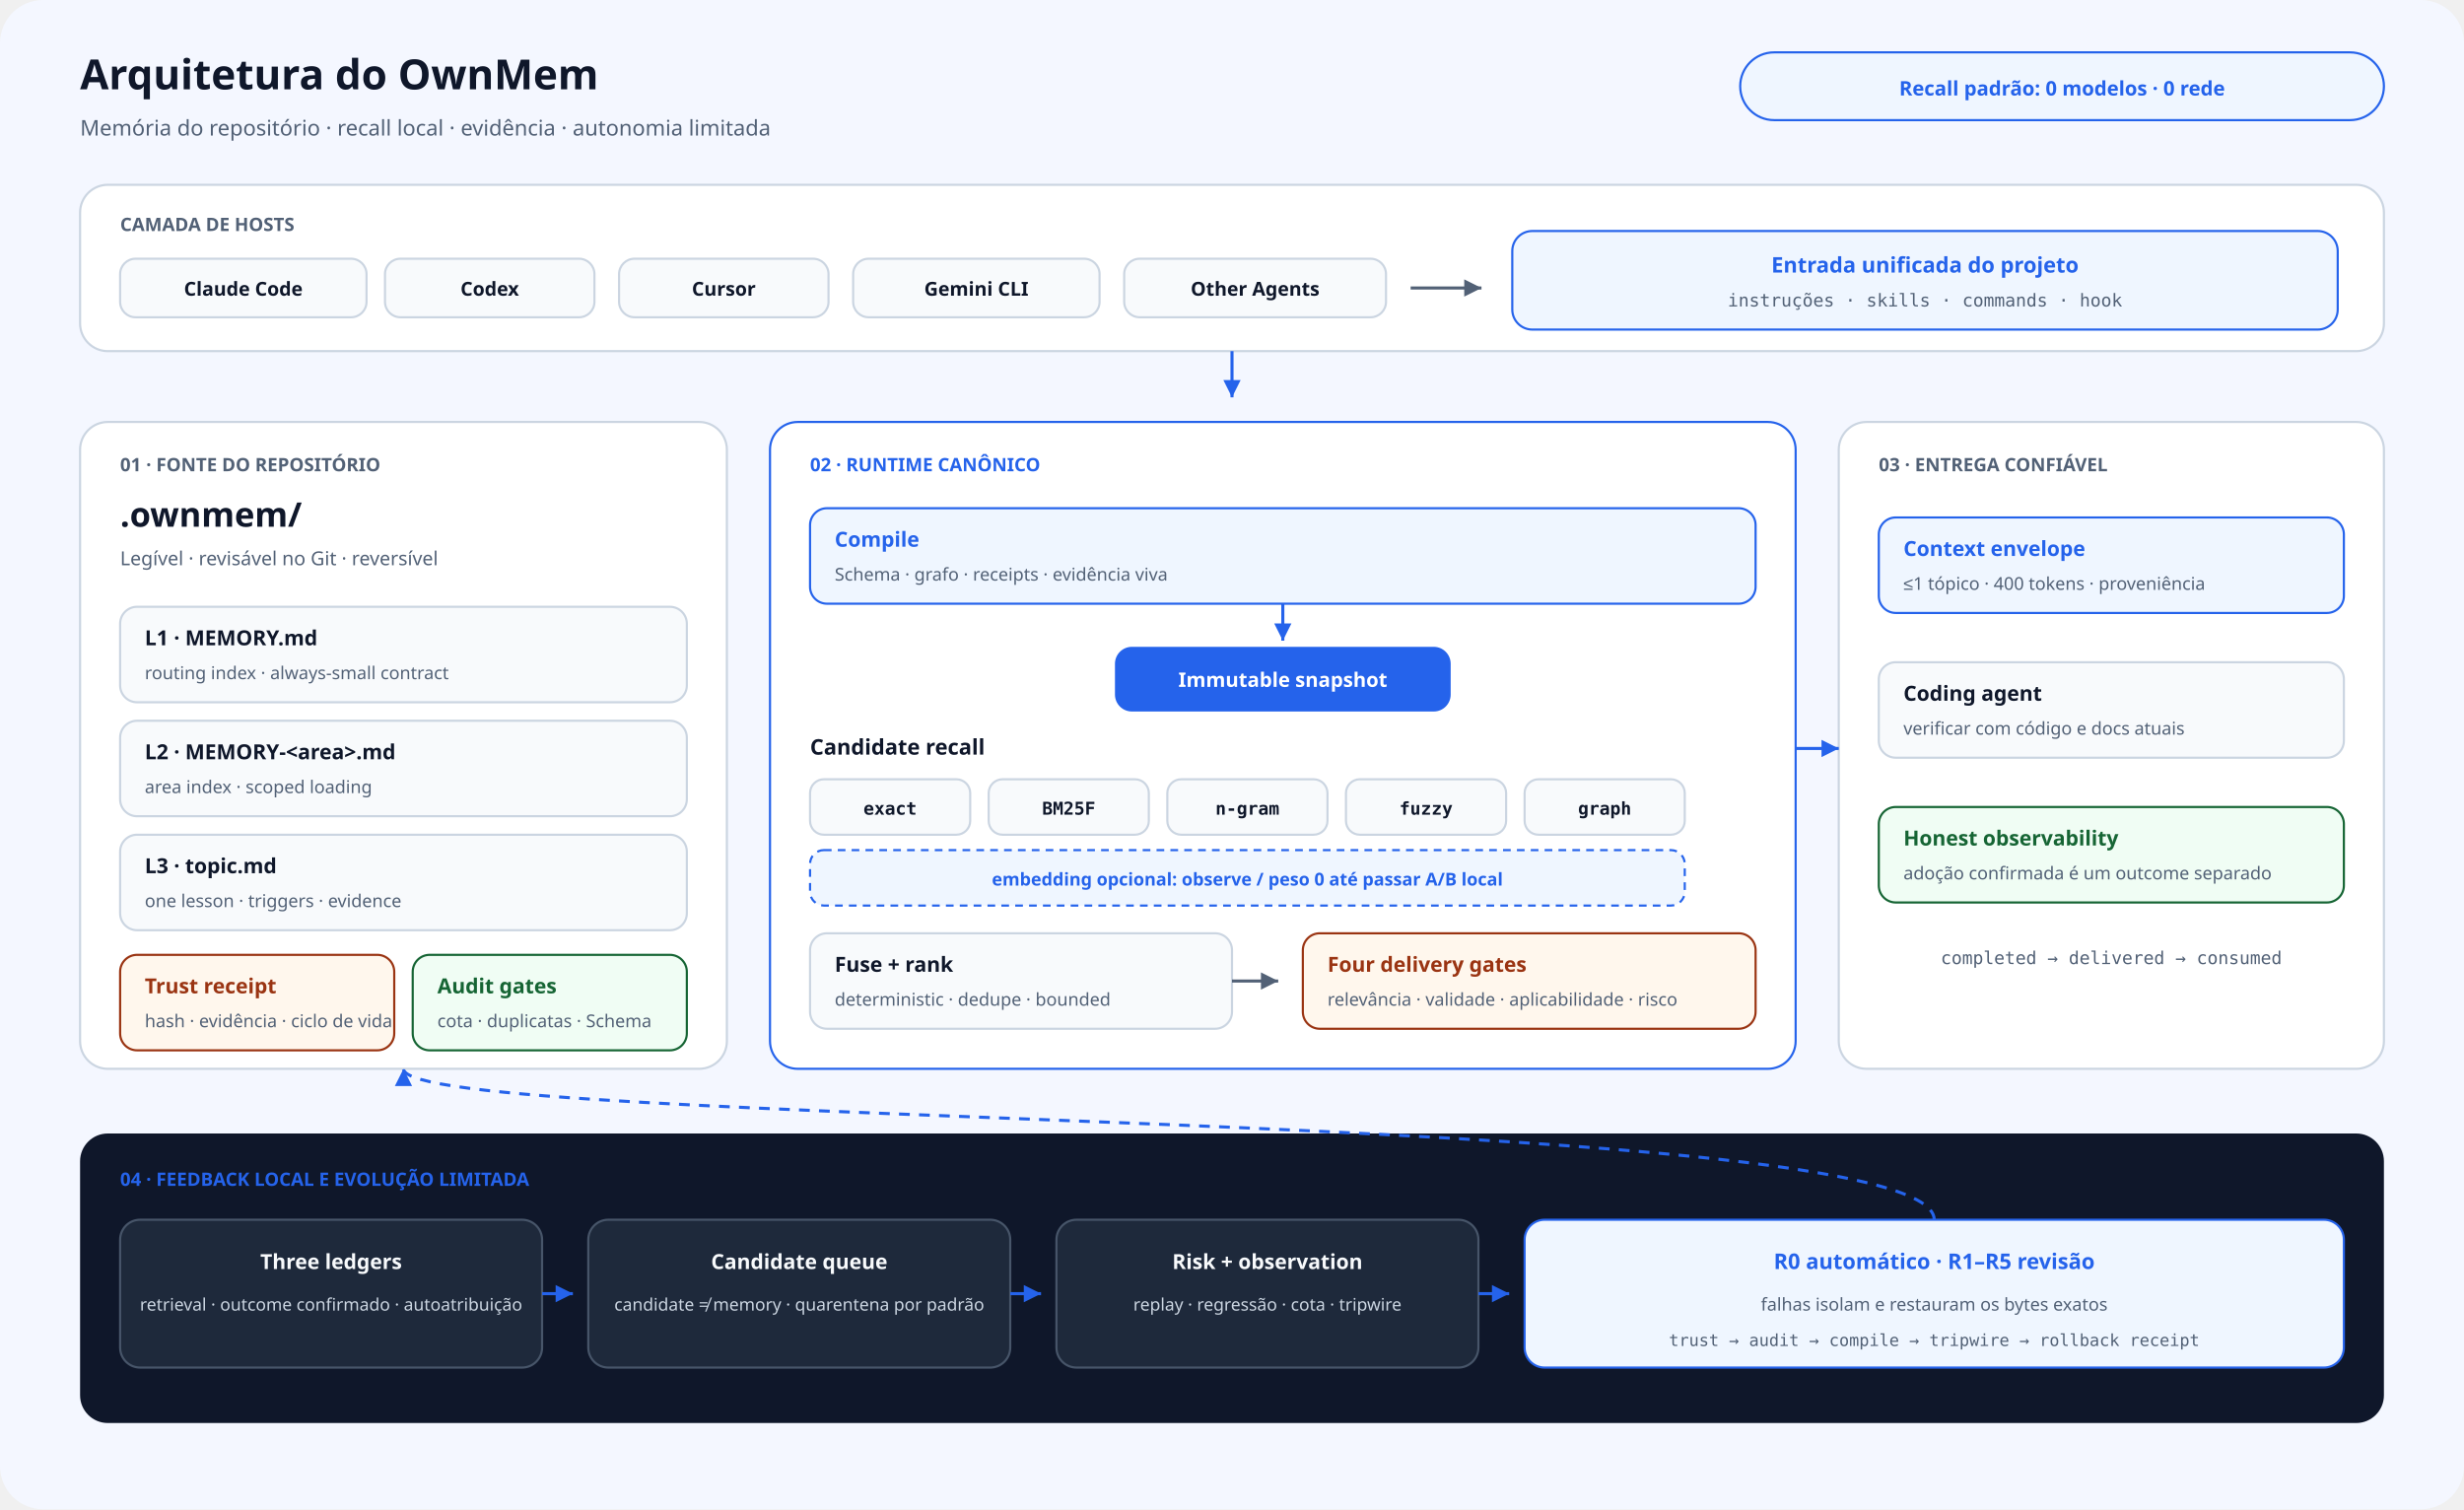
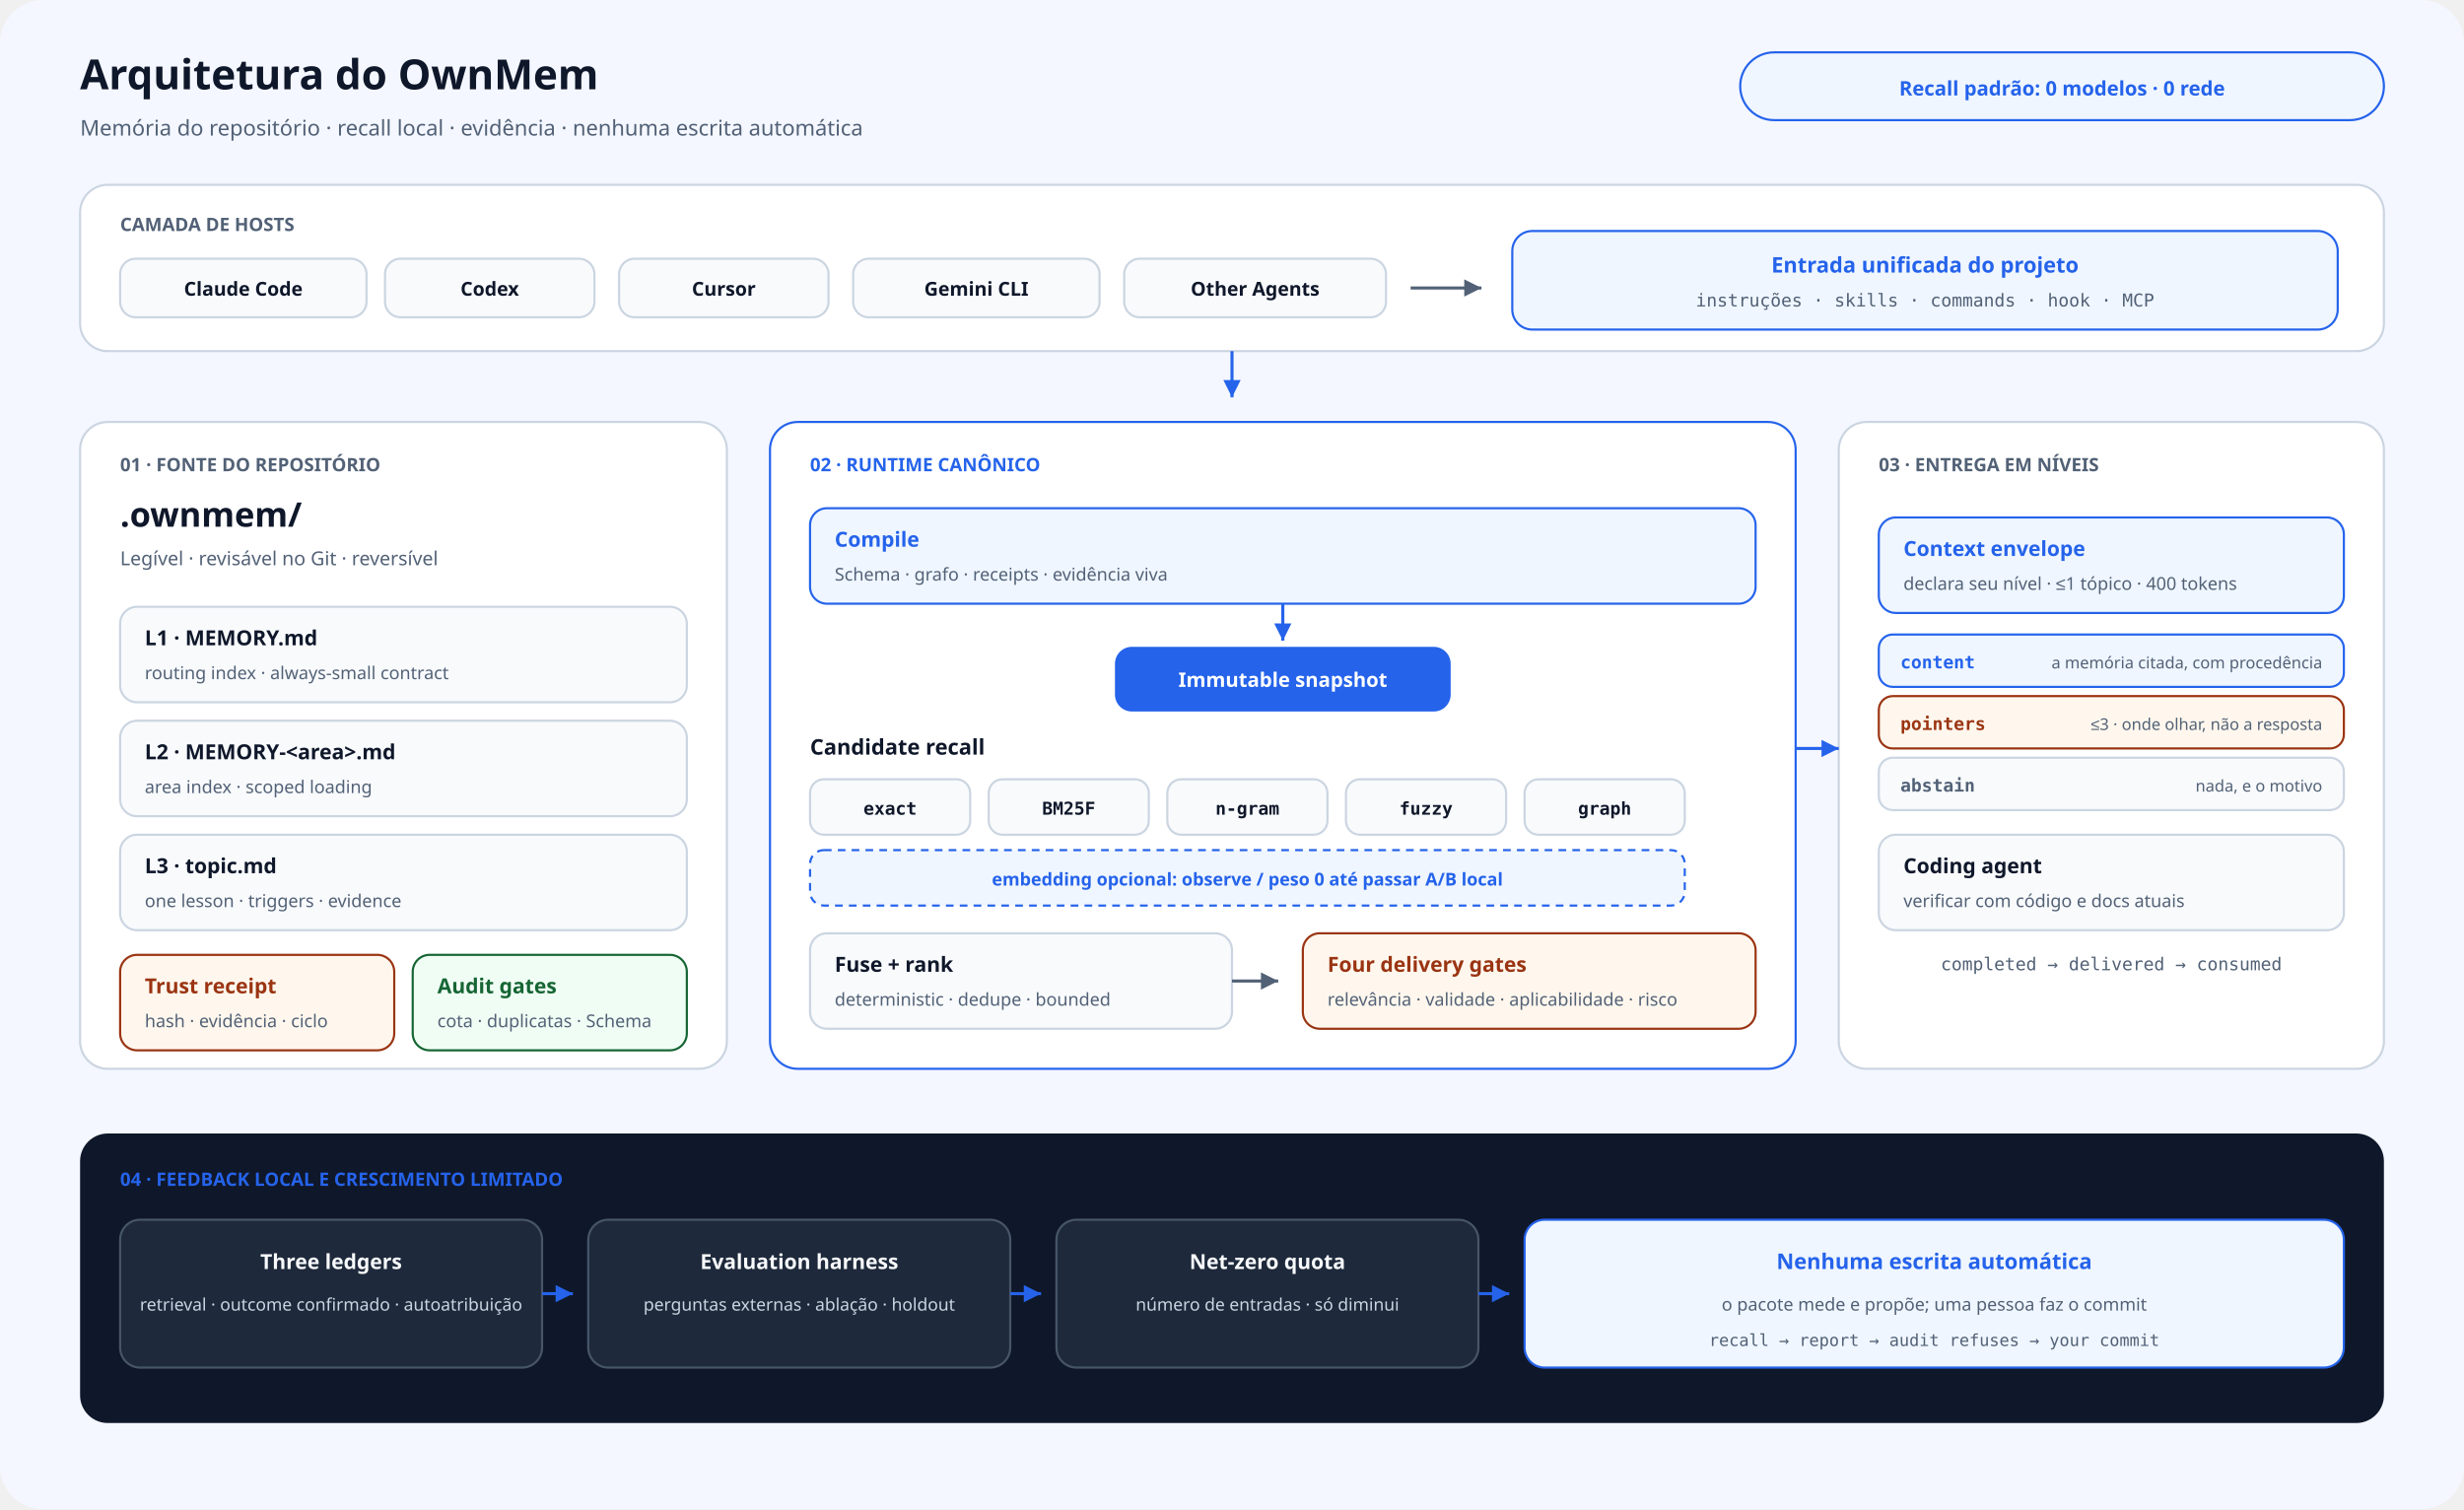
<svg xmlns="http://www.w3.org/2000/svg" viewBox="0 0 1600 980" role="img" aria-labelledby="title description" font-family="-apple-system, BlinkMacSystemFont, 'Segoe UI', 'Noto Sans', Arial, sans-serif">
  <defs>
    <marker id="arrow" viewBox="0 0 10 10" refX="8" refY="5" markerWidth="7" markerHeight="7" orient="auto-start-reverse">
      <path d="M 0 1 L 8 5 L 0 9 z" fill="#526176" />
    </marker>
    <marker id="arrowBlue" viewBox="0 0 10 10" refX="8" refY="5" markerWidth="7" markerHeight="7" orient="auto-start-reverse">
      <path d="M 0 1 L 8 5 L 0 9 z" fill="#2563eb" />
    </marker>
  </defs>
  <rect x="0" y="0" width="1600" height="980" rx="28" fill="#f4f7ff" />
  <text x="52" y="58" text-anchor="start" font-size="27" font-weight="750" fill="#0f172a">Arquitetura do OwnMem</text>
-   <text x="52" y="88" text-anchor="start" font-size="14" font-weight="500" fill="#526176">Memória do repositório · recall local · evidência · autonomia limitada</text>
+   <text x="52" y="88" text-anchor="start" font-size="14" font-weight="500" fill="#526176">Memória do repositório · recall local · evidência · nenhuma escrita automática</text>
  <rect x="1130" y="34" width="418" height="44" rx="22" fill="#eff6ff" stroke="#2563eb" stroke-width="1.4" />
  <text x="1339" y="62" text-anchor="middle" font-size="13" font-weight="650" fill="#2563eb">Recall padrão: 0 modelos · 0 rede</text>
  <rect x="52" y="120" width="1496" height="108" rx="18" fill="#ffffff" stroke="#cbd5e1" stroke-width="1.4" />
  <text x="78" y="150" text-anchor="start" font-size="12" font-weight="750" fill="#526176">CAMADA DE HOSTS</text>
  <rect x="78" y="168" width="160" height="38" rx="10" fill="#f8fafc" stroke="#cbd5e1" stroke-width="1.4" />
  <text x="158" y="192" text-anchor="middle" font-size="12.5" font-weight="650" fill="#0f172a">Claude Code</text>
  <rect x="250" y="168" width="136" height="38" rx="10" fill="#f8fafc" stroke="#cbd5e1" stroke-width="1.4" />
  <text x="318" y="192" text-anchor="middle" font-size="12.5" font-weight="650" fill="#0f172a">Codex</text>
  <rect x="402" y="168" width="136" height="38" rx="10" fill="#f8fafc" stroke="#cbd5e1" stroke-width="1.4" />
  <text x="470" y="192" text-anchor="middle" font-size="12.5" font-weight="650" fill="#0f172a">Cursor</text>
  <rect x="554" y="168" width="160" height="38" rx="10" fill="#f8fafc" stroke="#cbd5e1" stroke-width="1.4" />
  <text x="634" y="192" text-anchor="middle" font-size="12.5" font-weight="650" fill="#0f172a">Gemini CLI</text>
  <rect x="730" y="168" width="170" height="38" rx="10" fill="#f8fafc" stroke="#cbd5e1" stroke-width="1.4" />
  <text x="815" y="192" text-anchor="middle" font-size="12.5" font-weight="650" fill="#0f172a">Other Agents</text>
  <path d="M 916 187 L 962 187" fill="none" stroke="#526176" stroke-width="2" marker-end="url(#arrow)" />
  <rect x="982" y="150" width="536" height="64" rx="13" fill="#eff6ff" stroke="#2563eb" stroke-width="1.4" />
  <text x="1250" y="177" text-anchor="middle" font-size="14" font-weight="700" fill="#2563eb">Entrada unificada do projeto</text>
-   <text x="1250" y="199" text-anchor="middle" font-size="11.5" font-weight="400" font-family="ui-monospace, SFMono-Regular, Menlo, Consolas, monospace" fill="#526176">instruções · skills · commands · hook</text>
+   <text x="1250" y="199" text-anchor="middle" font-size="11.5" font-weight="400" font-family="ui-monospace, SFMono-Regular, Menlo, Consolas, monospace" fill="#526176">instruções · skills · commands · hook · MCP</text>
  <path d="M 800 228 L 800 258" fill="none" stroke="#2563eb" stroke-width="2" marker-end="url(#arrowBlue)" />
  <rect x="52" y="274" width="420" height="420" rx="18" fill="#ffffff" stroke="#cbd5e1" stroke-width="1.4" />
  <text x="78" y="306" text-anchor="start" font-size="12" font-weight="750" fill="#526176">01 · FONTE DO REPOSITÓRIO</text>
  <text x="78" y="342" text-anchor="start" font-size="22" font-weight="750" fill="#0f172a">.ownmem/</text>
  <text x="78" y="367" text-anchor="start" font-size="12.5" font-weight="400" fill="#526176">Legível · revisável no Git · reversível</text>
  <rect x="78" y="394" width="368" height="62" rx="11" fill="#f8fafc" stroke="#cbd5e1" stroke-width="1.4" />
  <text x="94" y="419" text-anchor="start" font-size="13.5" font-weight="700" fill="#0f172a">L1 · MEMORY.md</text>
  <text x="94" y="441" text-anchor="start" font-size="11.5" font-weight="400" fill="#526176">routing index · always-small contract</text>
  <rect x="78" y="468" width="368" height="62" rx="11" fill="#f8fafc" stroke="#cbd5e1" stroke-width="1.4" />
  <text x="94" y="493" text-anchor="start" font-size="13.5" font-weight="700" fill="#0f172a">L2 · MEMORY-&lt;area&gt;.md</text>
  <text x="94" y="515" text-anchor="start" font-size="11.5" font-weight="400" fill="#526176">area index · scoped loading</text>
  <rect x="78" y="542" width="368" height="62" rx="11" fill="#f8fafc" stroke="#cbd5e1" stroke-width="1.4" />
  <text x="94" y="567" text-anchor="start" font-size="13.5" font-weight="700" fill="#0f172a">L3 · topic.md</text>
  <text x="94" y="589" text-anchor="start" font-size="11.5" font-weight="400" fill="#526176">one lesson · triggers · evidence</text>
  <rect x="78" y="620" width="178" height="62" rx="11" fill="#fff7ed" stroke="#9a3412" stroke-width="1.4" />
  <text x="94" y="645" text-anchor="start" font-size="13.5" font-weight="700" fill="#9a3412">Trust receipt</text>
-   <text x="94" y="667" text-anchor="start" font-size="11.5" font-weight="400" fill="#526176">hash · evidência · ciclo de vida</text>
+   <text x="94" y="667" text-anchor="start" font-size="11.5" font-weight="400" fill="#526176">hash · evidência · ciclo</text>
  <rect x="268" y="620" width="178" height="62" rx="11" fill="#f0fdf4" stroke="#166534" stroke-width="1.4" />
  <text x="284" y="645" text-anchor="start" font-size="13.5" font-weight="700" fill="#166534">Audit gates</text>
  <text x="284" y="667" text-anchor="start" font-size="11.5" font-weight="400" fill="#526176">cota · duplicatas · Schema</text>
  <rect x="500" y="274" width="666" height="420" rx="18" fill="#ffffff" stroke="#2563eb" stroke-width="1.4" />
  <text x="526" y="306" text-anchor="start" font-size="12" font-weight="750" fill="#2563eb">02 · RUNTIME CANÔNICO</text>
  <rect x="526" y="330" width="614" height="62" rx="11" fill="#eff6ff" stroke="#2563eb" stroke-width="1.4" />
  <text x="542" y="355" text-anchor="start" font-size="13.5" font-weight="700" fill="#2563eb">Compile</text>
  <text x="542" y="377" text-anchor="start" font-size="11.5" font-weight="400" fill="#526176">Schema · grafo · receipts · evidência viva</text>
  <path d="M 833 392 L 833 416" fill="none" stroke="#2563eb" stroke-width="2" marker-end="url(#arrowBlue)" />
  <rect x="724" y="420" width="218" height="42" rx="11" fill="#2563eb" />
  <text x="833" y="446" text-anchor="middle" font-size="13" font-weight="700" fill="#ffffff">Immutable snapshot</text>
  <text x="526" y="490" text-anchor="start" font-size="14" font-weight="700" fill="#0f172a">Candidate recall</text>
  <rect x="526" y="506" width="104" height="36" rx="9" fill="#f8fafc" stroke="#cbd5e1" stroke-width="1.4" />
  <text x="578" y="529" text-anchor="middle" font-size="11.5" font-weight="650" font-family="ui-monospace, SFMono-Regular, Menlo, Consolas, monospace" fill="#0f172a">exact</text>
  <rect x="642" y="506" width="104" height="36" rx="9" fill="#f8fafc" stroke="#cbd5e1" stroke-width="1.4" />
  <text x="694" y="529" text-anchor="middle" font-size="11.5" font-weight="650" font-family="ui-monospace, SFMono-Regular, Menlo, Consolas, monospace" fill="#0f172a">BM25F</text>
  <rect x="758" y="506" width="104" height="36" rx="9" fill="#f8fafc" stroke="#cbd5e1" stroke-width="1.4" />
  <text x="810" y="529" text-anchor="middle" font-size="11.5" font-weight="650" font-family="ui-monospace, SFMono-Regular, Menlo, Consolas, monospace" fill="#0f172a">n-gram</text>
  <rect x="874" y="506" width="104" height="36" rx="9" fill="#f8fafc" stroke="#cbd5e1" stroke-width="1.4" />
  <text x="926" y="529" text-anchor="middle" font-size="11.5" font-weight="650" font-family="ui-monospace, SFMono-Regular, Menlo, Consolas, monospace" fill="#0f172a">fuzzy</text>
  <rect x="990" y="506" width="104" height="36" rx="9" fill="#f8fafc" stroke="#cbd5e1" stroke-width="1.4" />
  <text x="1042" y="529" text-anchor="middle" font-size="11.5" font-weight="650" font-family="ui-monospace, SFMono-Regular, Menlo, Consolas, monospace" fill="#0f172a">graph</text>
  <rect x="526" y="552" width="568" height="36" rx="9" fill="#eff6ff" stroke="#2563eb" stroke-width="1.4" stroke-dasharray="5 4" />
  <text x="810" y="575" text-anchor="middle" font-size="11.5" font-weight="600" fill="#2563eb">embedding opcional: observe / peso 0 até passar A/B local</text>
  <rect x="526" y="606" width="274" height="62" rx="11" fill="#f8fafc" stroke="#cbd5e1" stroke-width="1.4" />
  <text x="542" y="631" text-anchor="start" font-size="13.5" font-weight="700" fill="#0f172a">Fuse + rank</text>
  <text x="542" y="653" text-anchor="start" font-size="11.5" font-weight="400" fill="#526176">deterministic · dedupe · bounded</text>
  <path d="M 800 637 L 830 637" fill="none" stroke="#526176" stroke-width="2" marker-end="url(#arrow)" />
  <rect x="846" y="606" width="294" height="62" rx="11" fill="#fff7ed" stroke="#9a3412" stroke-width="1.4" />
  <text x="862" y="631" text-anchor="start" font-size="13.5" font-weight="700" fill="#9a3412">Four delivery gates</text>
  <text x="862" y="653" text-anchor="start" font-size="11.5" font-weight="400" fill="#526176">relevância · validade · aplicabilidade · risco</text>
  <rect x="1194" y="274" width="354" height="420" rx="18" fill="#ffffff" stroke="#cbd5e1" stroke-width="1.4" />
-   <text x="1220" y="306" text-anchor="start" font-size="12" font-weight="750" fill="#526176">03 · ENTREGA CONFIÁVEL</text>
+   <text x="1220" y="306" text-anchor="start" font-size="12" font-weight="750" fill="#526176">03 · ENTREGA EM NÍVEIS</text>
  <rect x="1220" y="336" width="302" height="62" rx="11" fill="#eff6ff" stroke="#2563eb" stroke-width="1.4" />
  <text x="1236" y="361" text-anchor="start" font-size="13.5" font-weight="700" fill="#2563eb">Context envelope</text>
-   <text x="1236" y="383" text-anchor="start" font-size="11.5" font-weight="400" fill="#526176">≤1 tópico · 400 tokens · proveniência</text>
+   <text x="1236" y="383" text-anchor="start" font-size="11.5" font-weight="400" fill="#526176">declara seu nível · ≤1 tópico · 400 tokens</text>
  <path d="M 1166 486 L 1194 486" fill="none" stroke="#2563eb" stroke-width="2" marker-end="url(#arrowBlue)" />
-   <rect x="1220" y="430" width="302" height="62" rx="11" fill="#f8fafc" stroke="#cbd5e1" stroke-width="1.4" />
-   <text x="1236" y="455" text-anchor="start" font-size="13.5" font-weight="700" fill="#0f172a">Coding agent</text>
-   <text x="1236" y="477" text-anchor="start" font-size="11.5" font-weight="400" fill="#526176">verificar com código e docs atuais</text>
-   <rect x="1220" y="524" width="302" height="62" rx="11" fill="#f0fdf4" stroke="#166534" stroke-width="1.4" />
-   <text x="1236" y="549" text-anchor="start" font-size="13.5" font-weight="700" fill="#166534">Honest observability</text>
-   <text x="1236" y="571" text-anchor="start" font-size="11.5" font-weight="400" fill="#526176">adoção confirmada é um outcome separado</text>
-   <text x="1371" y="626" text-anchor="middle" font-size="11.5" font-weight="500" font-family="ui-monospace, SFMono-Regular, Menlo, Consolas, monospace" fill="#526176">completed → delivered → consumed</text>
+   <rect x="1220" y="412" width="302" height="34" rx="9" fill="#eff6ff" stroke="#2563eb" stroke-width="1.4" />
+   <text x="1234" y="434" text-anchor="start" font-size="11.5" font-weight="700" font-family="ui-monospace, SFMono-Regular, Menlo, Consolas, monospace" fill="#2563eb">content</text>
+   <text x="1508" y="434" text-anchor="end" font-size="10.5" font-weight="400" fill="#526176">a memória citada, com procedência</text>
+   <rect x="1220" y="452" width="302" height="34" rx="9" fill="#fff7ed" stroke="#9a3412" stroke-width="1.4" />
+   <text x="1234" y="474" text-anchor="start" font-size="11.5" font-weight="700" font-family="ui-monospace, SFMono-Regular, Menlo, Consolas, monospace" fill="#9a3412">pointers</text>
+   <text x="1508" y="474" text-anchor="end" font-size="10.5" font-weight="400" fill="#526176">≤3 · onde olhar, não a resposta</text>
+   <rect x="1220" y="492" width="302" height="34" rx="9" fill="#f8fafc" stroke="#cbd5e1" stroke-width="1.4" />
+   <text x="1234" y="514" text-anchor="start" font-size="11.5" font-weight="700" font-family="ui-monospace, SFMono-Regular, Menlo, Consolas, monospace" fill="#526176">abstain</text>
+   <text x="1508" y="514" text-anchor="end" font-size="10.5" font-weight="400" fill="#526176">nada, e o motivo</text>
+   <rect x="1220" y="542" width="302" height="62" rx="11" fill="#f8fafc" stroke="#cbd5e1" stroke-width="1.4" />
+   <text x="1236" y="567" text-anchor="start" font-size="13.5" font-weight="700" fill="#0f172a">Coding agent</text>
+   <text x="1236" y="589" text-anchor="start" font-size="11.5" font-weight="400" fill="#526176">verificar com código e docs atuais</text>
+   <text x="1371" y="630" text-anchor="middle" font-size="11.5" font-weight="500" font-family="ui-monospace, SFMono-Regular, Menlo, Consolas, monospace" fill="#526176">completed → delivered → consumed</text>
  <rect x="52" y="736" width="1496" height="188" rx="18" fill="#0f172a" />
-   <text x="78" y="770" text-anchor="start" font-size="12" font-weight="750" fill="#2563eb">04 · FEEDBACK LOCAL E EVOLUÇÃO LIMITADA</text>
+   <text x="78" y="770" text-anchor="start" font-size="12" font-weight="750" fill="#2563eb">04 · FEEDBACK LOCAL E CRESCIMENTO LIMITADO</text>
  <rect x="78" y="792" width="274" height="96" rx="13" fill="#1e293b" stroke="#475569" stroke-width="1.4" />
  <text x="215" y="824" text-anchor="middle" font-size="13.5" font-weight="700" fill="#f8fafc">Three ledgers</text>
  <text x="215" y="851" text-anchor="middle" font-size="11.2" font-weight="400" fill="#cbd5e1">retrieval · outcome confirmado · autoatribuição</text>
  <rect x="382" y="792" width="274" height="96" rx="13" fill="#1e293b" stroke="#475569" stroke-width="1.4" />
-   <text x="519" y="824" text-anchor="middle" font-size="13.5" font-weight="700" fill="#f8fafc">Candidate queue</text>
-   <text x="519" y="851" text-anchor="middle" font-size="11.2" font-weight="400" fill="#cbd5e1">candidate ≠ memory · quarentena por padrão</text>
+   <text x="519" y="824" text-anchor="middle" font-size="13.5" font-weight="700" fill="#f8fafc">Evaluation harness</text>
+   <text x="519" y="851" text-anchor="middle" font-size="11.2" font-weight="400" fill="#cbd5e1">perguntas externas · ablação · holdout</text>
  <rect x="686" y="792" width="274" height="96" rx="13" fill="#1e293b" stroke="#475569" stroke-width="1.4" />
-   <text x="823" y="824" text-anchor="middle" font-size="13.5" font-weight="700" fill="#f8fafc">Risk + observation</text>
-   <text x="823" y="851" text-anchor="middle" font-size="11.2" font-weight="400" fill="#cbd5e1">replay · regressão · cota · tripwire</text>
+   <text x="823" y="824" text-anchor="middle" font-size="13.5" font-weight="700" fill="#f8fafc">Net-zero quota</text>
+   <text x="823" y="851" text-anchor="middle" font-size="11.2" font-weight="400" fill="#cbd5e1">número de entradas · só diminui</text>
  <path d="M 352 840 L 372 840" fill="none" stroke="#2563eb" stroke-width="2" marker-end="url(#arrowBlue)" />
  <path d="M 656 840 L 676 840" fill="none" stroke="#2563eb" stroke-width="2" marker-end="url(#arrowBlue)" />
  <path d="M 960 840 L 980 840" fill="none" stroke="#2563eb" stroke-width="2" marker-end="url(#arrowBlue)" />
  <rect x="990" y="792" width="532" height="96" rx="13" fill="#eff6ff" stroke="#2563eb" stroke-width="1.4" />
-   <text x="1256" y="824" text-anchor="middle" font-size="14" font-weight="750" fill="#2563eb">R0 automático · R1–R5 revisão</text>
-   <text x="1256" y="851" text-anchor="middle" font-size="11.5" font-weight="500" fill="#526176">falhas isolam e restauram os bytes exatos</text>
-   <text x="1256" y="874" text-anchor="middle" font-size="10.8" font-weight="500" font-family="ui-monospace, SFMono-Regular, Menlo, Consolas, monospace" fill="#526176">trust → audit → compile → tripwire → rollback receipt</text>
-   <path d="M 1256 792 C 1256 718, 262 734, 262 694" fill="none" stroke="#2563eb" stroke-width="2" stroke-dasharray="7 6" marker-end="url(#arrowBlue)" />
+   <text x="1256" y="824" text-anchor="middle" font-size="14" font-weight="750" fill="#2563eb">Nenhuma escrita automática</text>
+   <text x="1256" y="851" text-anchor="middle" font-size="11.5" font-weight="500" fill="#526176">o pacote mede e propõe; uma pessoa faz o commit</text>
+   <text x="1256" y="874" text-anchor="middle" font-size="10.8" font-weight="500" font-family="ui-monospace, SFMono-Regular, Menlo, Consolas, monospace" fill="#526176">recall → report → audit refuses → your commit</text>
</svg>
